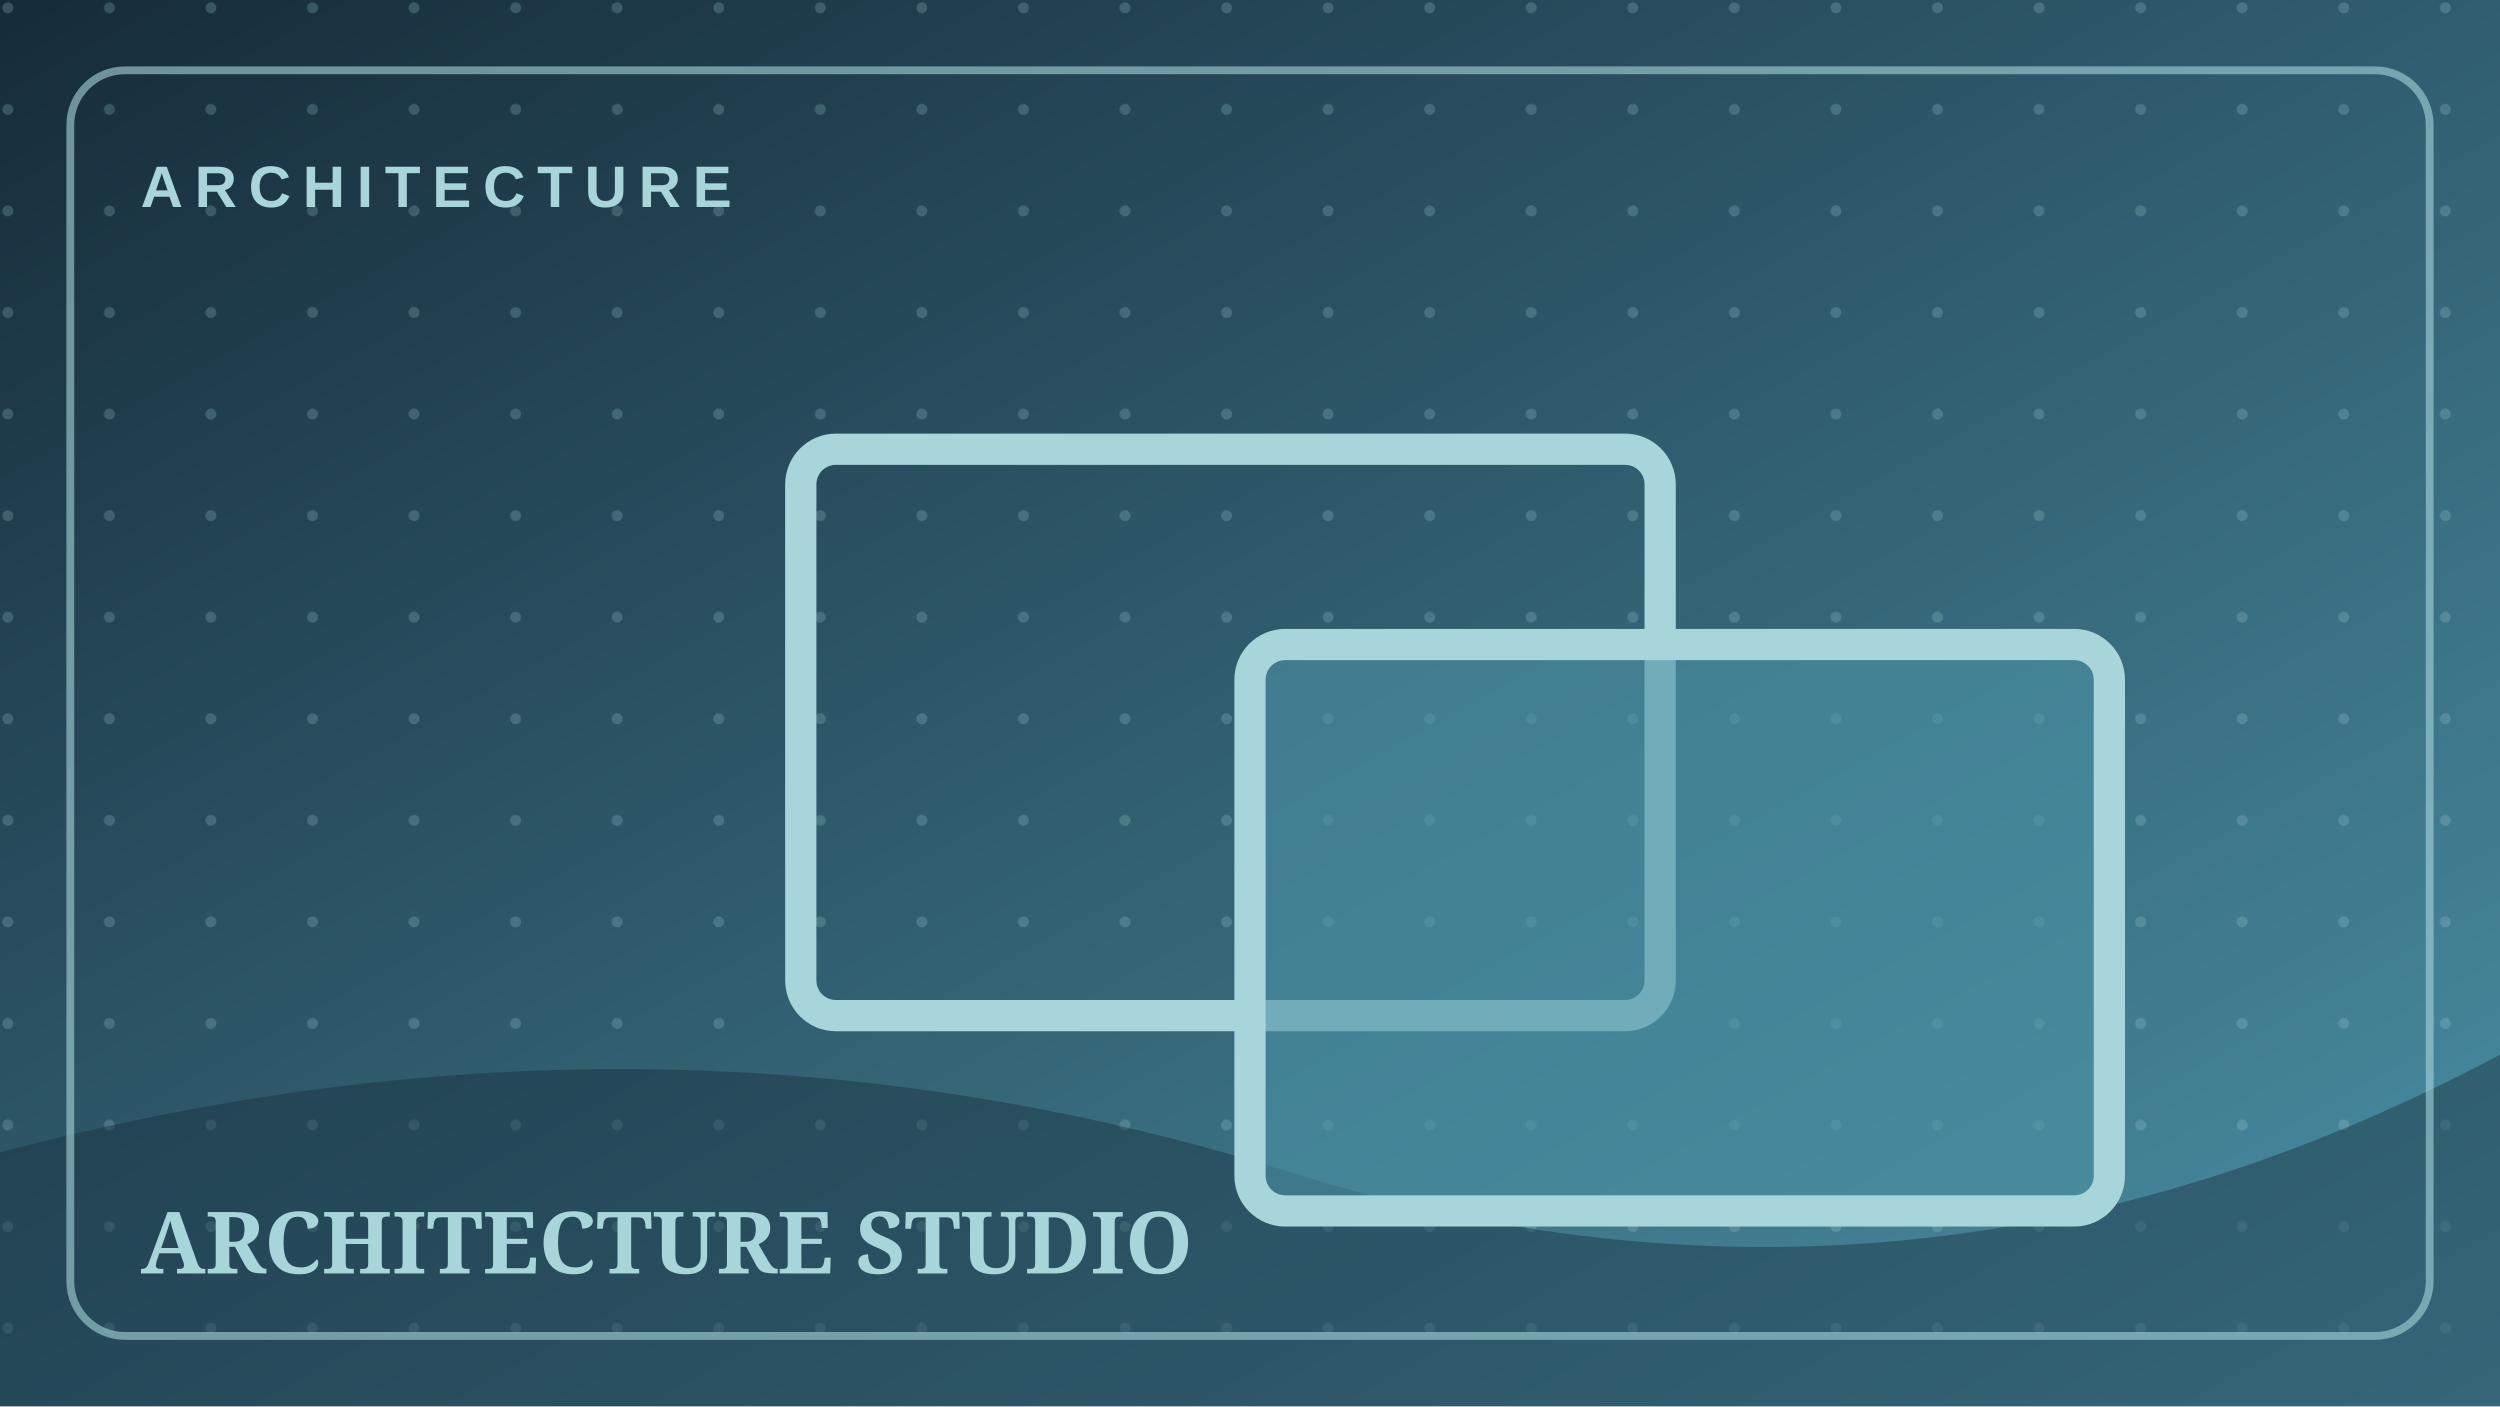
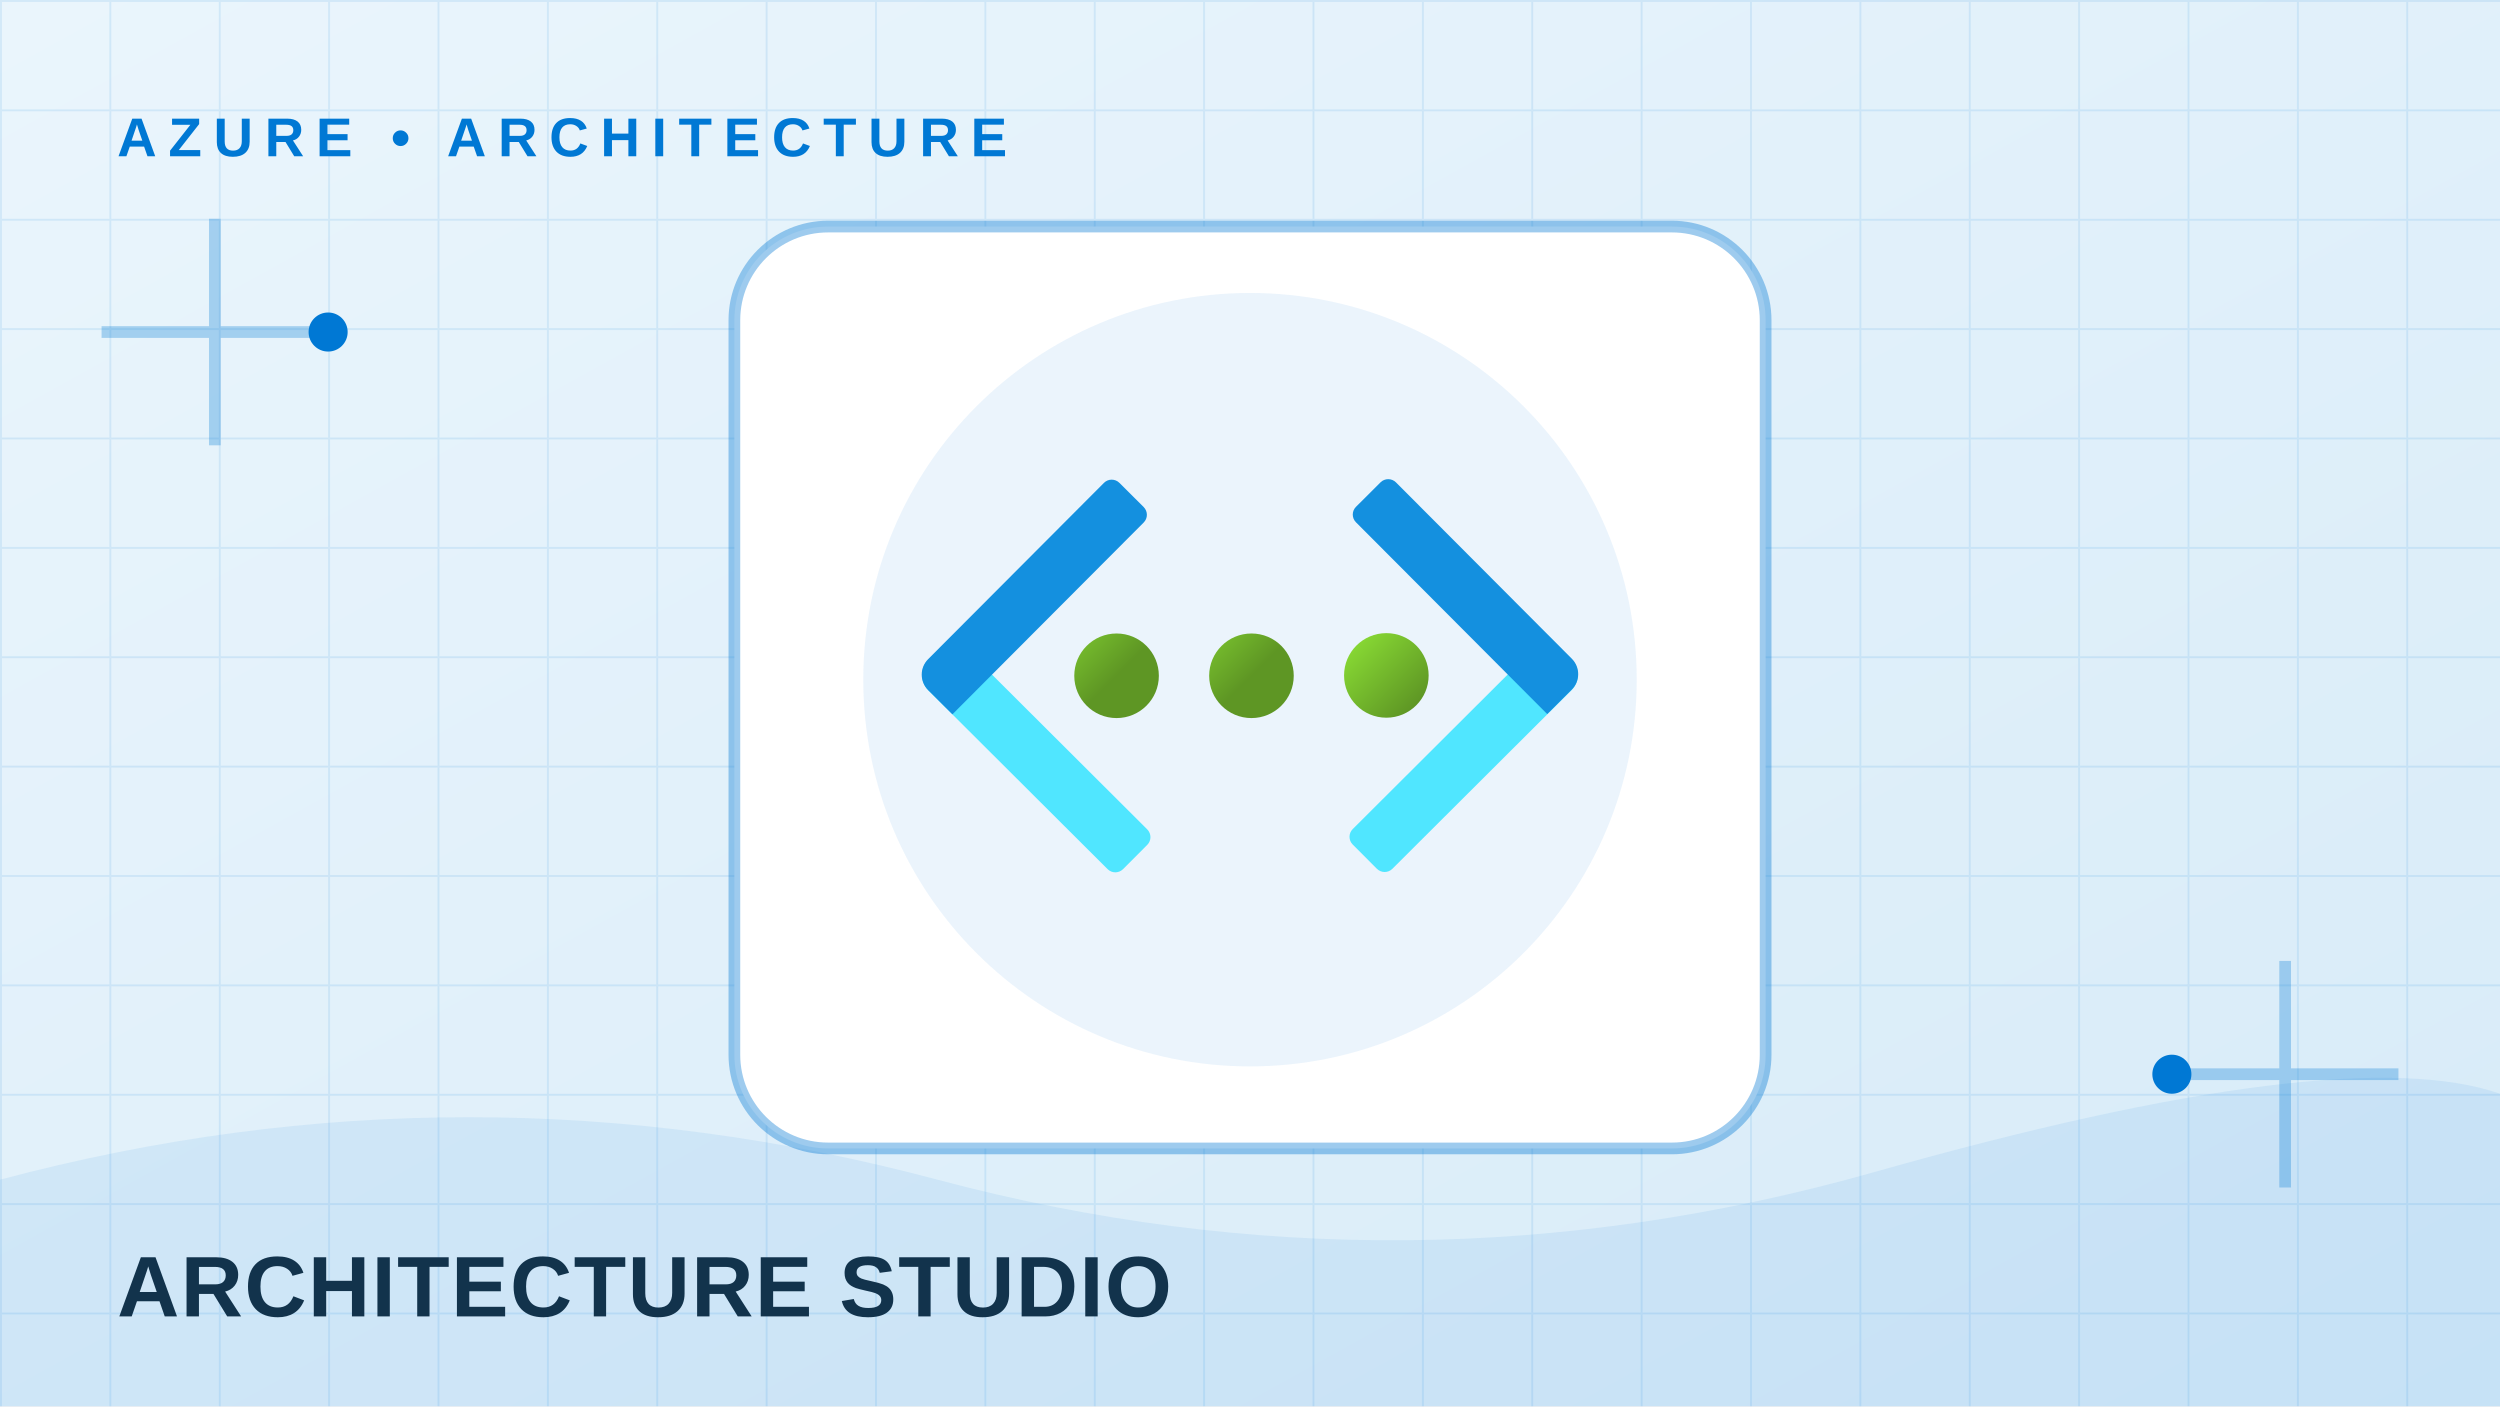
- <svg xmlns="http://www.w3.org/2000/svg" width="640" height="360" viewBox="0 0 640 360">
+ <svg xmlns="http://www.w3.org/2000/svg" width="640" height="360" viewBox="0 0 640 360" role="img" aria-label="ARCHITECTURE STUDIO with Azure VIRTUAL NETWORK icon">
  <defs>
-     <linearGradient id="g" x2="1" y2="1">
-       <stop stop-color="#162b39" />
-       <stop offset="1" stop-color="#4b91a6" />
+     <linearGradient id="bg" x2="1" y2="1">
+       <stop stop-color="#eaf5fc" />
+       <stop offset="1" stop-color="#d7ebf8" />
    </linearGradient>
-     <pattern id="p" width="26" height="26" patternUnits="userSpaceOnUse">
-       <circle cx="2" cy="2" r="1.4" fill="#a7d5da" opacity=".23" />
+     <pattern id="grid" width="28" height="28" patternUnits="userSpaceOnUse">
+       <path d="M28 0H0V28" fill="none" stroke="#0078d4" stroke-opacity=".1" stroke-width="1" />
    </pattern>
  </defs>
-   <rect width="640" height="360" fill="url(#g)" />
-   <rect width="640" height="360" fill="url(#p)" />
-   <path d="M0 295Q170 250 330 300T640 270V360H0Z" fill="#162b39" fill-opacity=".42" />
-   <rect x="205" y="115" width="220" height="145" rx="9" fill="none" stroke="#a7d5da" stroke-width="8" />
-   <rect x="320" y="165" width="220" height="145" rx="9" fill="#4b91a6" fill-opacity=".6" stroke="#a7d5da" stroke-width="8" />
-   <rect x="18" y="18" width="604" height="324" rx="14" fill="none" stroke="#a7d5da" stroke-opacity=".6" stroke-width="2" />
-   <text x="36" y="53" fill="#a7d5da" font-family="Arial,sans-serif" font-size="15" letter-spacing="3" font-weight="bold">ARCHITECTURE</text>
-   <text x="36" y="326" fill="#a7d5da" font-family="Georgia,serif" font-size="22" font-weight="bold">ARCHITECTURE STUDIO</text>
+   <rect width="640" height="360" fill="url(#bg)" />
+   <rect width="640" height="360" fill="url(#grid)" />
+   <path d="M0 302Q120 270 240 302T480 300T640 280V360H0Z" fill="#0078d4" fill-opacity=".08" />
+   <rect x="188" y="58" width="264" height="236" rx="24" fill="#fff" stroke="#0078d4" stroke-opacity=".38" stroke-width="3" />
+   <circle cx="320" cy="174" r="99" fill="#0078d4" fill-opacity=".08" />
+   <svg x="236" y="89" width="168" height="168" viewBox="0, 0, 18, 18" preserveAspectRatio="xMidYMid meet">
+     <defs>
+       <linearGradient x1="9.88" y1="8.59" x2="11.52" y2="10.23" gradientUnits="userSpaceOnUse" gradientTransform="translate(2.03, -0.4) rotate(-0.08, 0, 0)" id="f020fb7e-2243-4501-8153-5d69bd3c34f7">
+         <stop offset="0%" stop-color="#86D633" />
+         <stop offset="100%" stop-color="#5E9624" />
+       </linearGradient>
+       <linearGradient x1="6.18" y1="8.59" x2="7.81" y2="10.23" gradientUnits="userSpaceOnUse" id="b3c2bc94-8c7c-48a2-9719-6ee899a43a97">
+         <stop offset="0%" stop-color="#86D633" />
+         <stop offset="100%" stop-color="#5E9624" />
+       </linearGradient>
+       <linearGradient x1="2.48" y1="8.59" x2="4.11" y2="10.23" gradientUnits="userSpaceOnUse" id="e900c35d-0958-4d4f-b28f-302eeaaf52f5">
+         <stop offset="0%" stop-color="#86D633" />
+         <stop offset="100%" stop-color="#5E9624" />
+       </linearGradient>
+     </defs>
+     <circle cx="12.74" cy="8.99" r="1.16" style="fill:url(#f020fb7e-2243-4501-8153-5d69bd3c34f7);" />
+     <circle cx="9.04" cy="9" r="1.16" style="fill:url(#b3c2bc94-8c7c-48a2-9719-6ee899a43a97);" />
+     <circle cx="5.34" cy="9" r="1.16" style="fill:url(#e900c35d-0958-4d4f-b28f-302eeaaf52f5);" />
+     <path d="M2.61 7.28 h0.94 a0.3 0.3 0 0 1 0.3 0.3 v6.94 a0.6 0.6 0 0 1 -0.6 0.6 H2.31 a0 0 0 0 1 0 0 V7.58 a0.3 0.3 0 0 1 0.3 -0.3 Z" transform="translate(13.18, 16.93) rotate(134.92, 0, 0)" style="fill:#50E6FF;" />
+     <path d="M2.56 2.91 H3.5 a0.3 0.3 0 0 1 0.3 0.3 v7.43 a0 0 0 0 1 0 0 H2.86 a0.6 0.6 0 0 1 -0.6 -0.6 V3.21 a0.3 0.3 0 0 1 0.3 -0.3 Z" transform="translate(5.66, -0.16) rotate(44.92, 0, 0)" style="fill:#1490DF;" />
+     <path d="M14.15 7.28 h0.94 a0.6 0.6 0 0 1 0.6 0.6 v6.94 a0.3 0.3 0 0 1 -0.3 0.3 h-0.94 a0.3 0.3 0 0 1 -0.3 -0.3 V7.28 a0 0 0 0 1 0 0 Z" transform="translate(12.32, -7.28) rotate(45.08, 0, 0)" style="fill:#50E6FF;" />
+     <path d="M14.81 2.91 h0.94 a0 0 0 0 1 0 0 v7.43 a0.3 0.3 0 0 1 -0.3 0.3 H14.5 a0.3 0.3 0 0 1 -0.3 -0.3 V3.51 a0.6 0.6 0 0 1 0.6 -0.6 Z" transform="translate(30.36, 0.99) rotate(135.08, 0, 0)" style="fill:#1490DF;" />
+   </svg>
+   <path d="M26 85h58m-29-29v58M556 275h58m-29-29v58" stroke="#0078d4" stroke-opacity=".3" stroke-width="3" />
+   <circle cx="84" cy="85" r="5" fill="#0078d4" />
+   <circle cx="556" cy="275" r="5" fill="#0078d4" />
+   <text x="30" y="40" fill="#0078d4" font-family="Arial,sans-serif" font-size="14" font-weight="700" letter-spacing="3">AZURE • ARCHITECTURE</text>
+   <text x="30" y="337" fill="#12334c" font-family="Arial,sans-serif" font-size="22" font-weight="700" letter-spacing=".4">ARCHITECTURE STUDIO</text>
</svg>
